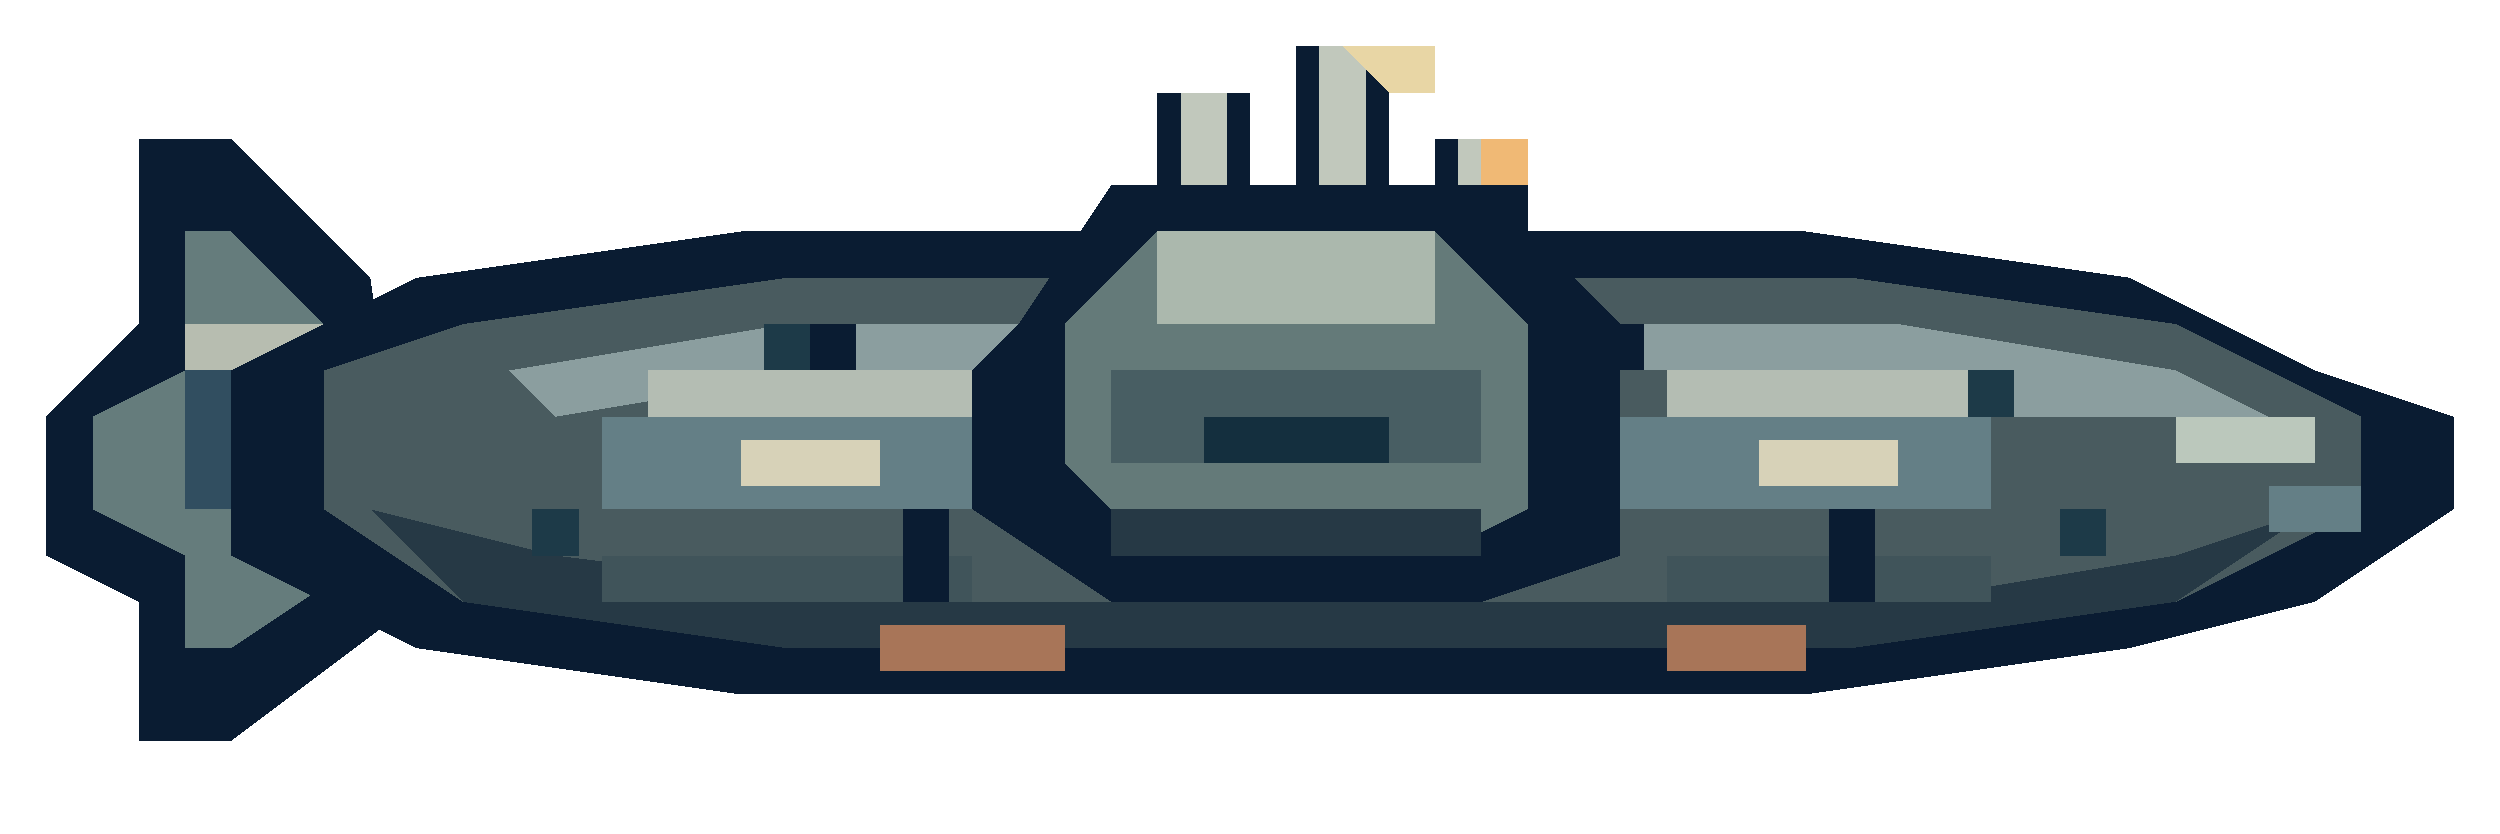
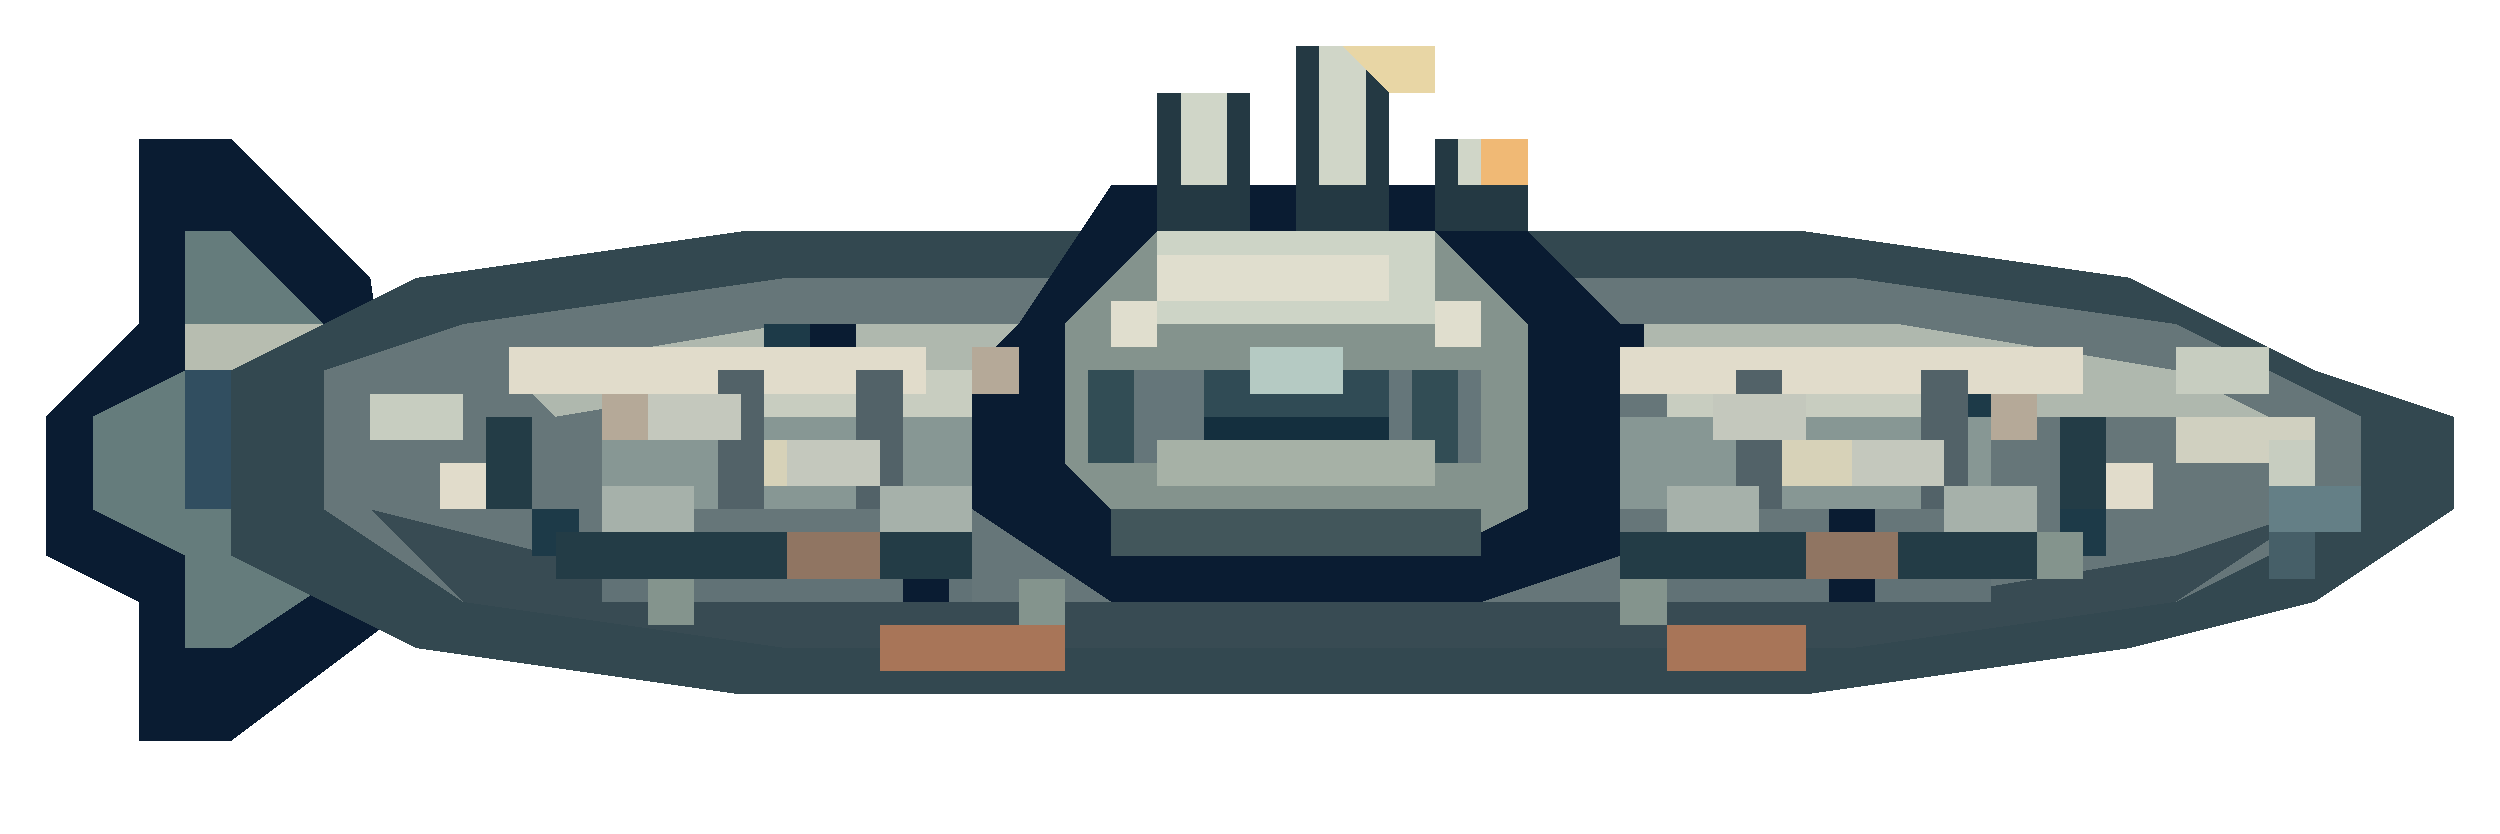
<svg xmlns="http://www.w3.org/2000/svg" width="54" height="18" viewBox="0 0 54 18" shape-rendering="crispEdges">
  <g id="sous-marin-intact">
    <path d="M8 6L5 3H3V7L1 9V12L3 13V16H5L9 13Z" fill="#0A1C32" />
    <path d="M7 7L5 5H4V8L2 9V11L4 12V14H5L8 12Z" fill="#657C7C" />
    <path d="M4 8H10V11H4Z" fill="#314E60" />
    <path d="M4 7H7V8H4Z" fill="#B7BDB0" />
-     <path d="M5 8L9 6L16 5H39L46 6L50 8L53 9V11L50 13L46 14L39 15H16L9 14L5 12Z" fill="#0A1C32" />
-     <path d="M7 8L10 7L17 6H40L47 7L51 9V11L47 13L40 14H17L10 13L7 11Z" fill="#495B5F" />
-     <path d="M8 11L12 12L20 13H41L47 12L50 11L47 13L40 14H17L10 13Z" fill="#263945" />
-     <path d="M11 8L17 7H41L47 8L49 9H43L39 8H18L12 9Z" fill="#8B9E9F" />
-     <path d="M13 9H22V11H13ZM35 9H43V11H35Z" fill="#647F86" />
-     <path d="M14 8H21V9H14ZM36 8H43V9H36Z" fill="#B4BDB3" />
-     <path d="M13 12H21V13H13ZM36 12H43V13H36Z" fill="#40545A" />
+     <path d="M5 8L9 6L16 5H39L46 6L50 8L53 9V11L50 13L46 14L39 15H16L9 14L5 12Z" fill="#334850" />
+     <path d="M7 8L10 7L17 6H40L47 7L51 9V11L47 13L40 14H17L10 13L7 11Z" fill="#667679" />
+     <path d="M8 11L12 12L20 13H41L47 12L50 11L47 13L40 14H17L10 13Z" fill="#384B53" />
+     <path d="M11 8L17 7H41L47 8L49 9H43L39 8H18L12 9Z" fill="#AFB8AE" />
+     <path d="M13 9H22V11H13ZM35 9H43V11H35Z" fill="#879794" />
+     <path d="M14 8H21V9H14ZM36 8H43V9H36Z" fill="#C8CDC0" />
+     <path d="M13 12H21V13H13ZM36 12H43V13H36Z" fill="#617276" />
    <path d="M18 7V8M20 11V13M35 7V8M40 11V13" fill="none" stroke="#0A1C32" stroke-width="1" />
    <path d="M16 10H19M38 10H41" fill="none" stroke="#D7D2B8" stroke-width="1" />
    <path d="M22 7L24 4H32L35 7V12L32 13H24L21 11V8Z" fill="#0A1C32" />
-     <path d="M23 7L25 5H31L33 7V11L31 12H25L23 10Z" fill="#647A79" />
-     <path d="M25 5H31V7H25Z" fill="#ABB8AD" />
-     <path d="M24 8H32V10H24Z" fill="#485E63" />
+     <path d="M23 7L25 5H31L33 7V11L31 12H25L23 10Z" fill="#84938D" />
+     <path d="M25 5H31V7H25Z" fill="#CDD4C6" />
+     <path d="M24 8H32V10H24Z" fill="#65767A" />
    <path d="M26 9H30V10H26Z" fill="#142F3E" />
-     <path d="M24 11H32V12H24Z" fill="#263945" />
-     <path d="M26 2V5M29 1V5M32 3V5" fill="none" stroke="#0A1C32" stroke-width="2" />
-     <path d="M26 2V4M29 1V4M32 3V4" fill="none" stroke="#C1C8BC" stroke-width="1" />
+     <path d="M24 11H32V12H24Z" fill="#42565B" />
+     <path d="M26 2V5M29 1V5M32 3V5" fill="none" stroke="#243943" stroke-width="2" />
+     <path d="M26 2V4M29 1V4M32 3V4" fill="none" stroke="#D0D6C8" stroke-width="1" />
    <path d="M29 1H31V2H30Z" fill="#E8D6A5" />
    <path d="M32 3H33V4H32Z" fill="#F0B975" />
    <path d="M17 7V8M43 8V9M12 11V12M45 11V12" fill="none" stroke="#1D3A48" stroke-width="1" />
    <path d="M19 14H23M36 14H39" stroke="#A87558" stroke-width="1" fill="none" />
-     <path d="M47 9H50V10H47Z" fill="#BBC8BC" />
+     <path d="M47 9H50V10H47Z" fill="#D0D0C0" />
    <path d="M49 11H51" stroke="#647F86" stroke-width="1" />
+     <g id="po-a-metal-patine">
+       <path d="M11 8H20M35 8H45M10 10V11M46 10V11" stroke="#E1DCCB" stroke-width="1" fill="none" />
+       <path d="M12 12H21M35 12H44M11 9V11M45 9V11" stroke="#233C46" stroke-width="1" fill="none" />
+       <path d="M16 8V11M19 8V11M38 8V11M42 8V11" stroke="#526268" stroke-width="1" fill="none" />
+       <path d="M14 9H16M17 10H19M37 9H39M40 10H42" stroke="#C4C8BD" stroke-width="1" fill="none" />
+       <path d="M13 11H15M19 11H21M36 11H38M42 11H44" stroke="#A6B1AA" stroke-width="1" fill="none" />
+       <path d="M17 12H19M39 12H41" stroke="#907562" stroke-width="1" fill="none" />
+       <path d="M13 9H14M21 8H22M43 9H44" stroke="#B5A998" stroke-width="1" fill="none" />
+       <path d="M14 13H15M22 13H23M35 13H36M44 12H45" stroke="#84948D" stroke-width="1" fill="none" />
+       <path d="M25 6H30M24 7H25M31 7H32" stroke="#E0DECE" stroke-width="1" fill="none" />
+       <path d="M24 8V10M31 8V10" stroke="#324D55" stroke-width="1" fill="none" />
+       <path d="M26 8H30V9H26Z" fill="#304B55" />
+       <path d="M27 8H29" stroke="#B5CAC3" stroke-width="1" fill="none" />
+       <path d="M25 10H31" stroke="#A6B1A6" stroke-width="1" fill="none" />
+       <path d="M47 8H49M49 10H50M8 9H10" stroke="#C7CDC0" stroke-width="1" fill="none" />
+       <path d="M49 12H50" stroke="#465F68" stroke-width="1" fill="none" />
+     </g>
  </g>
</svg>
